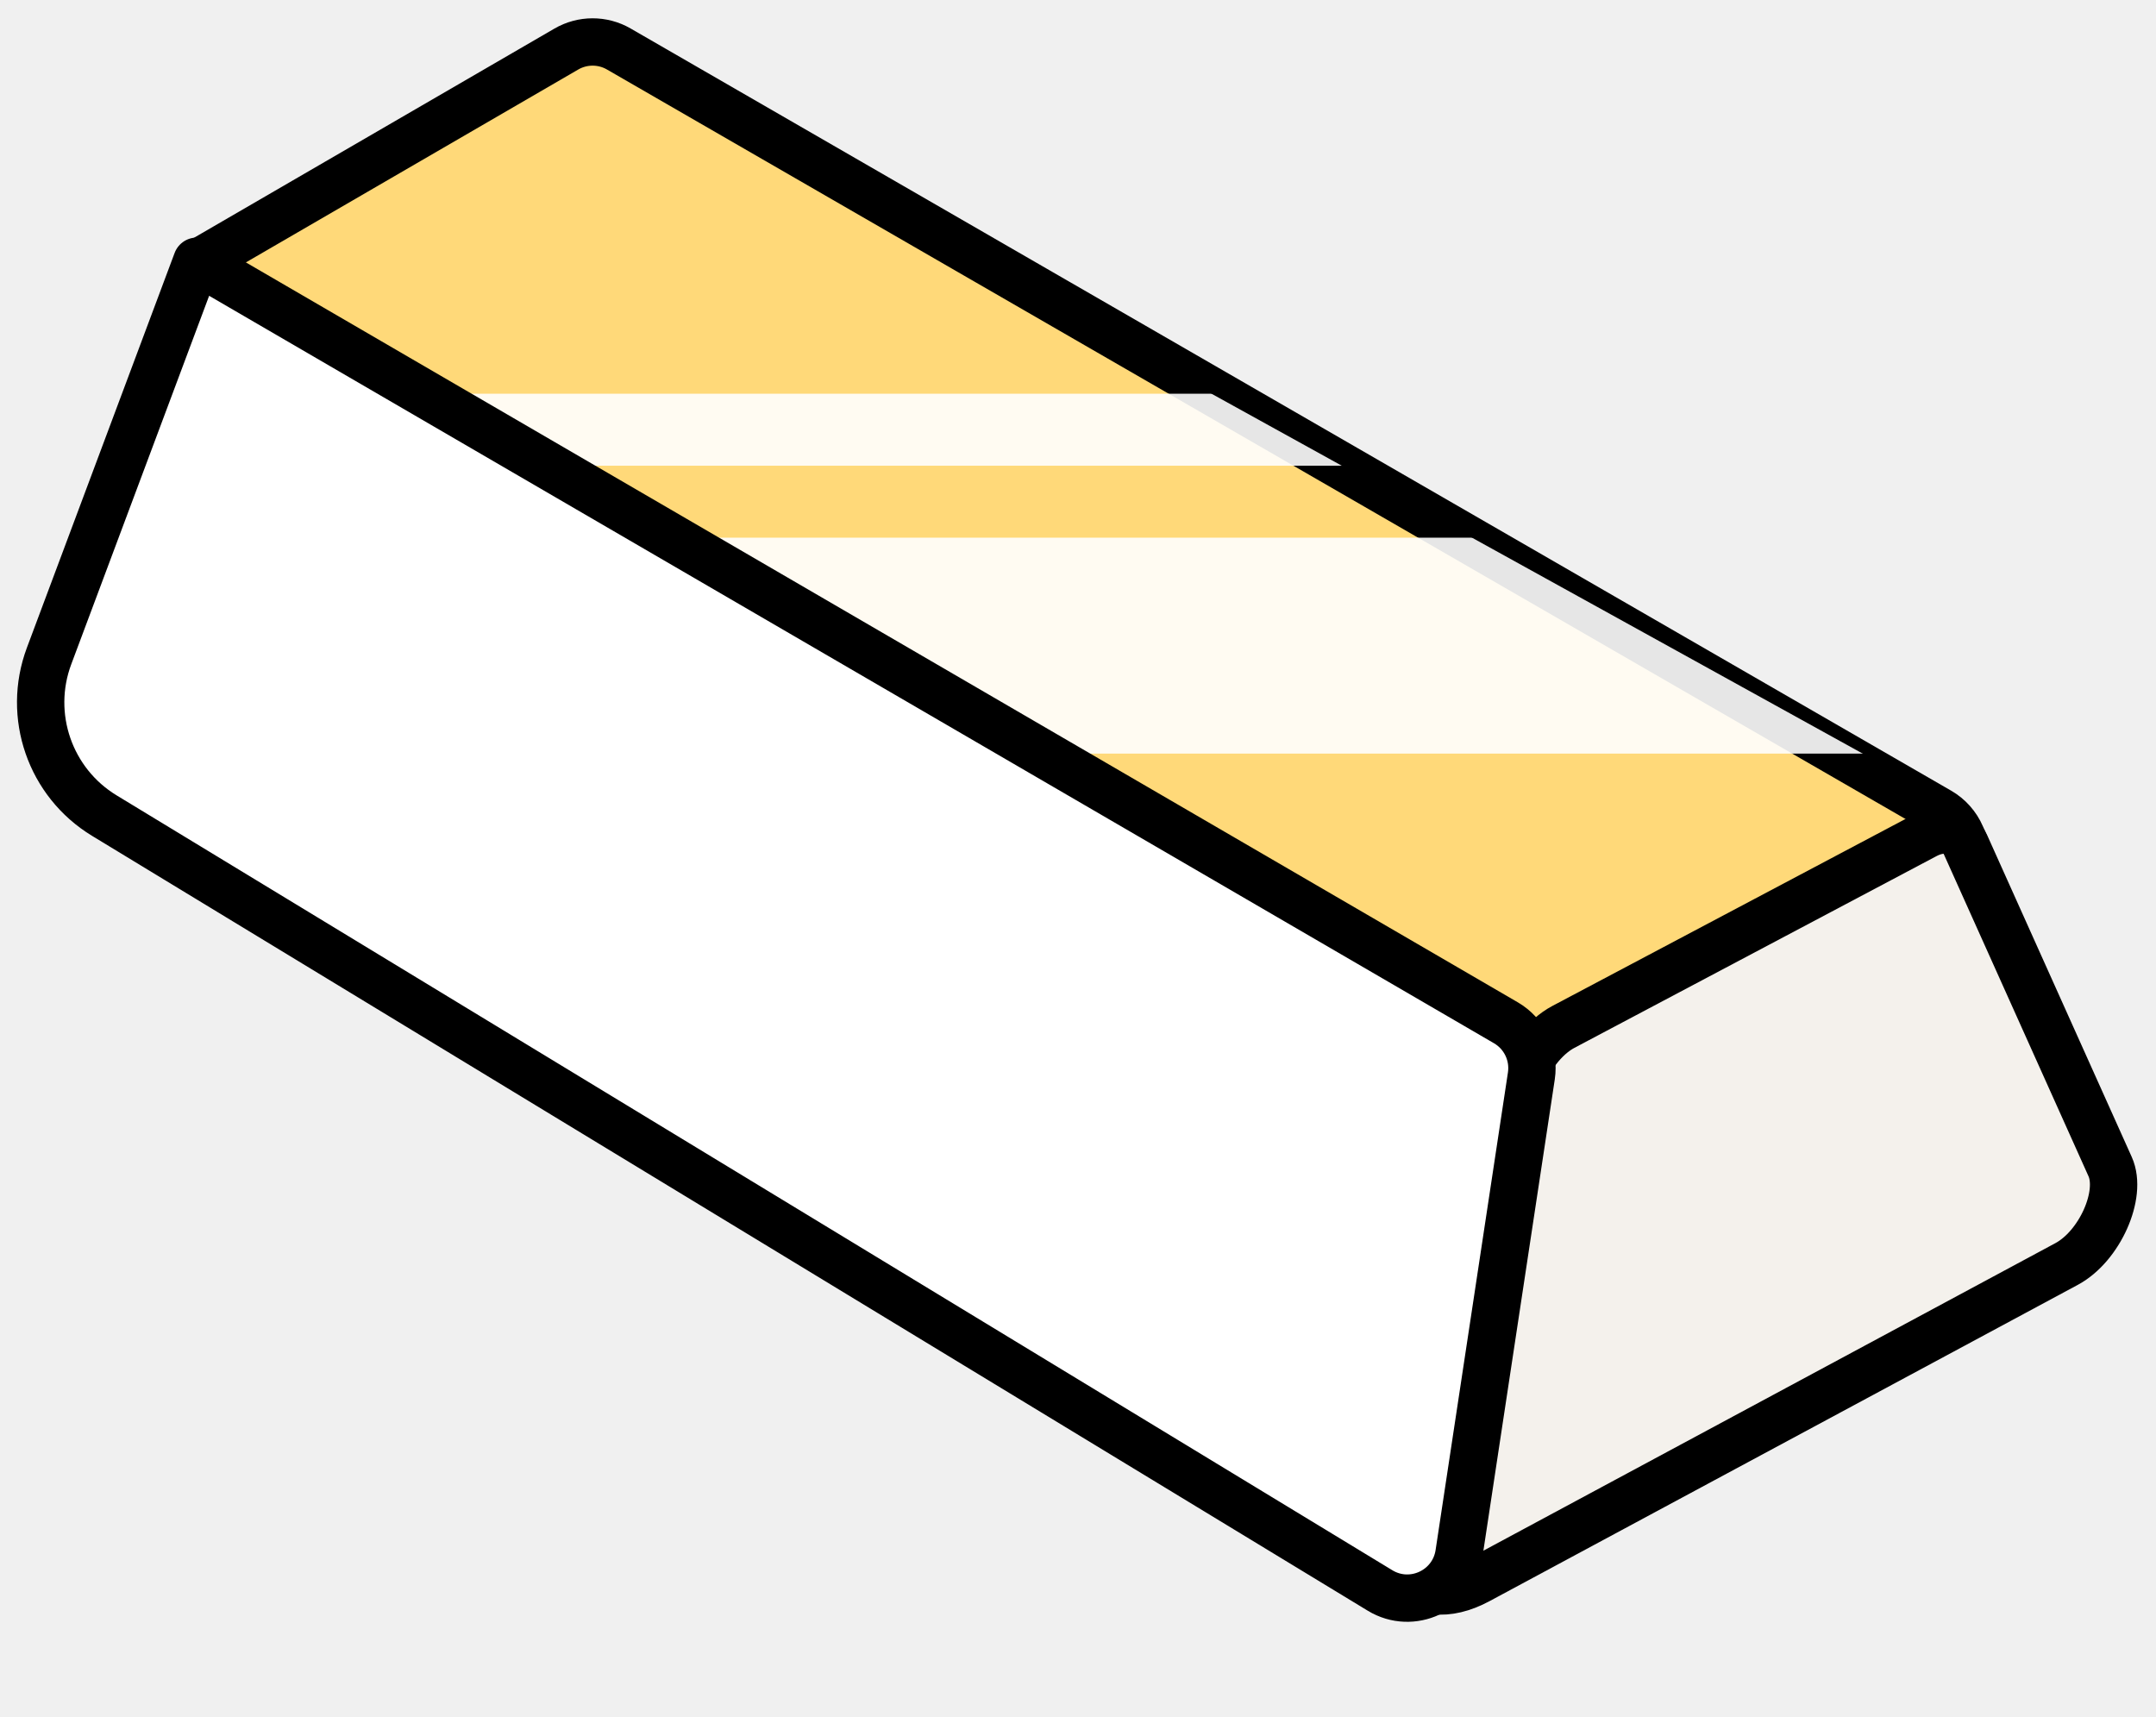
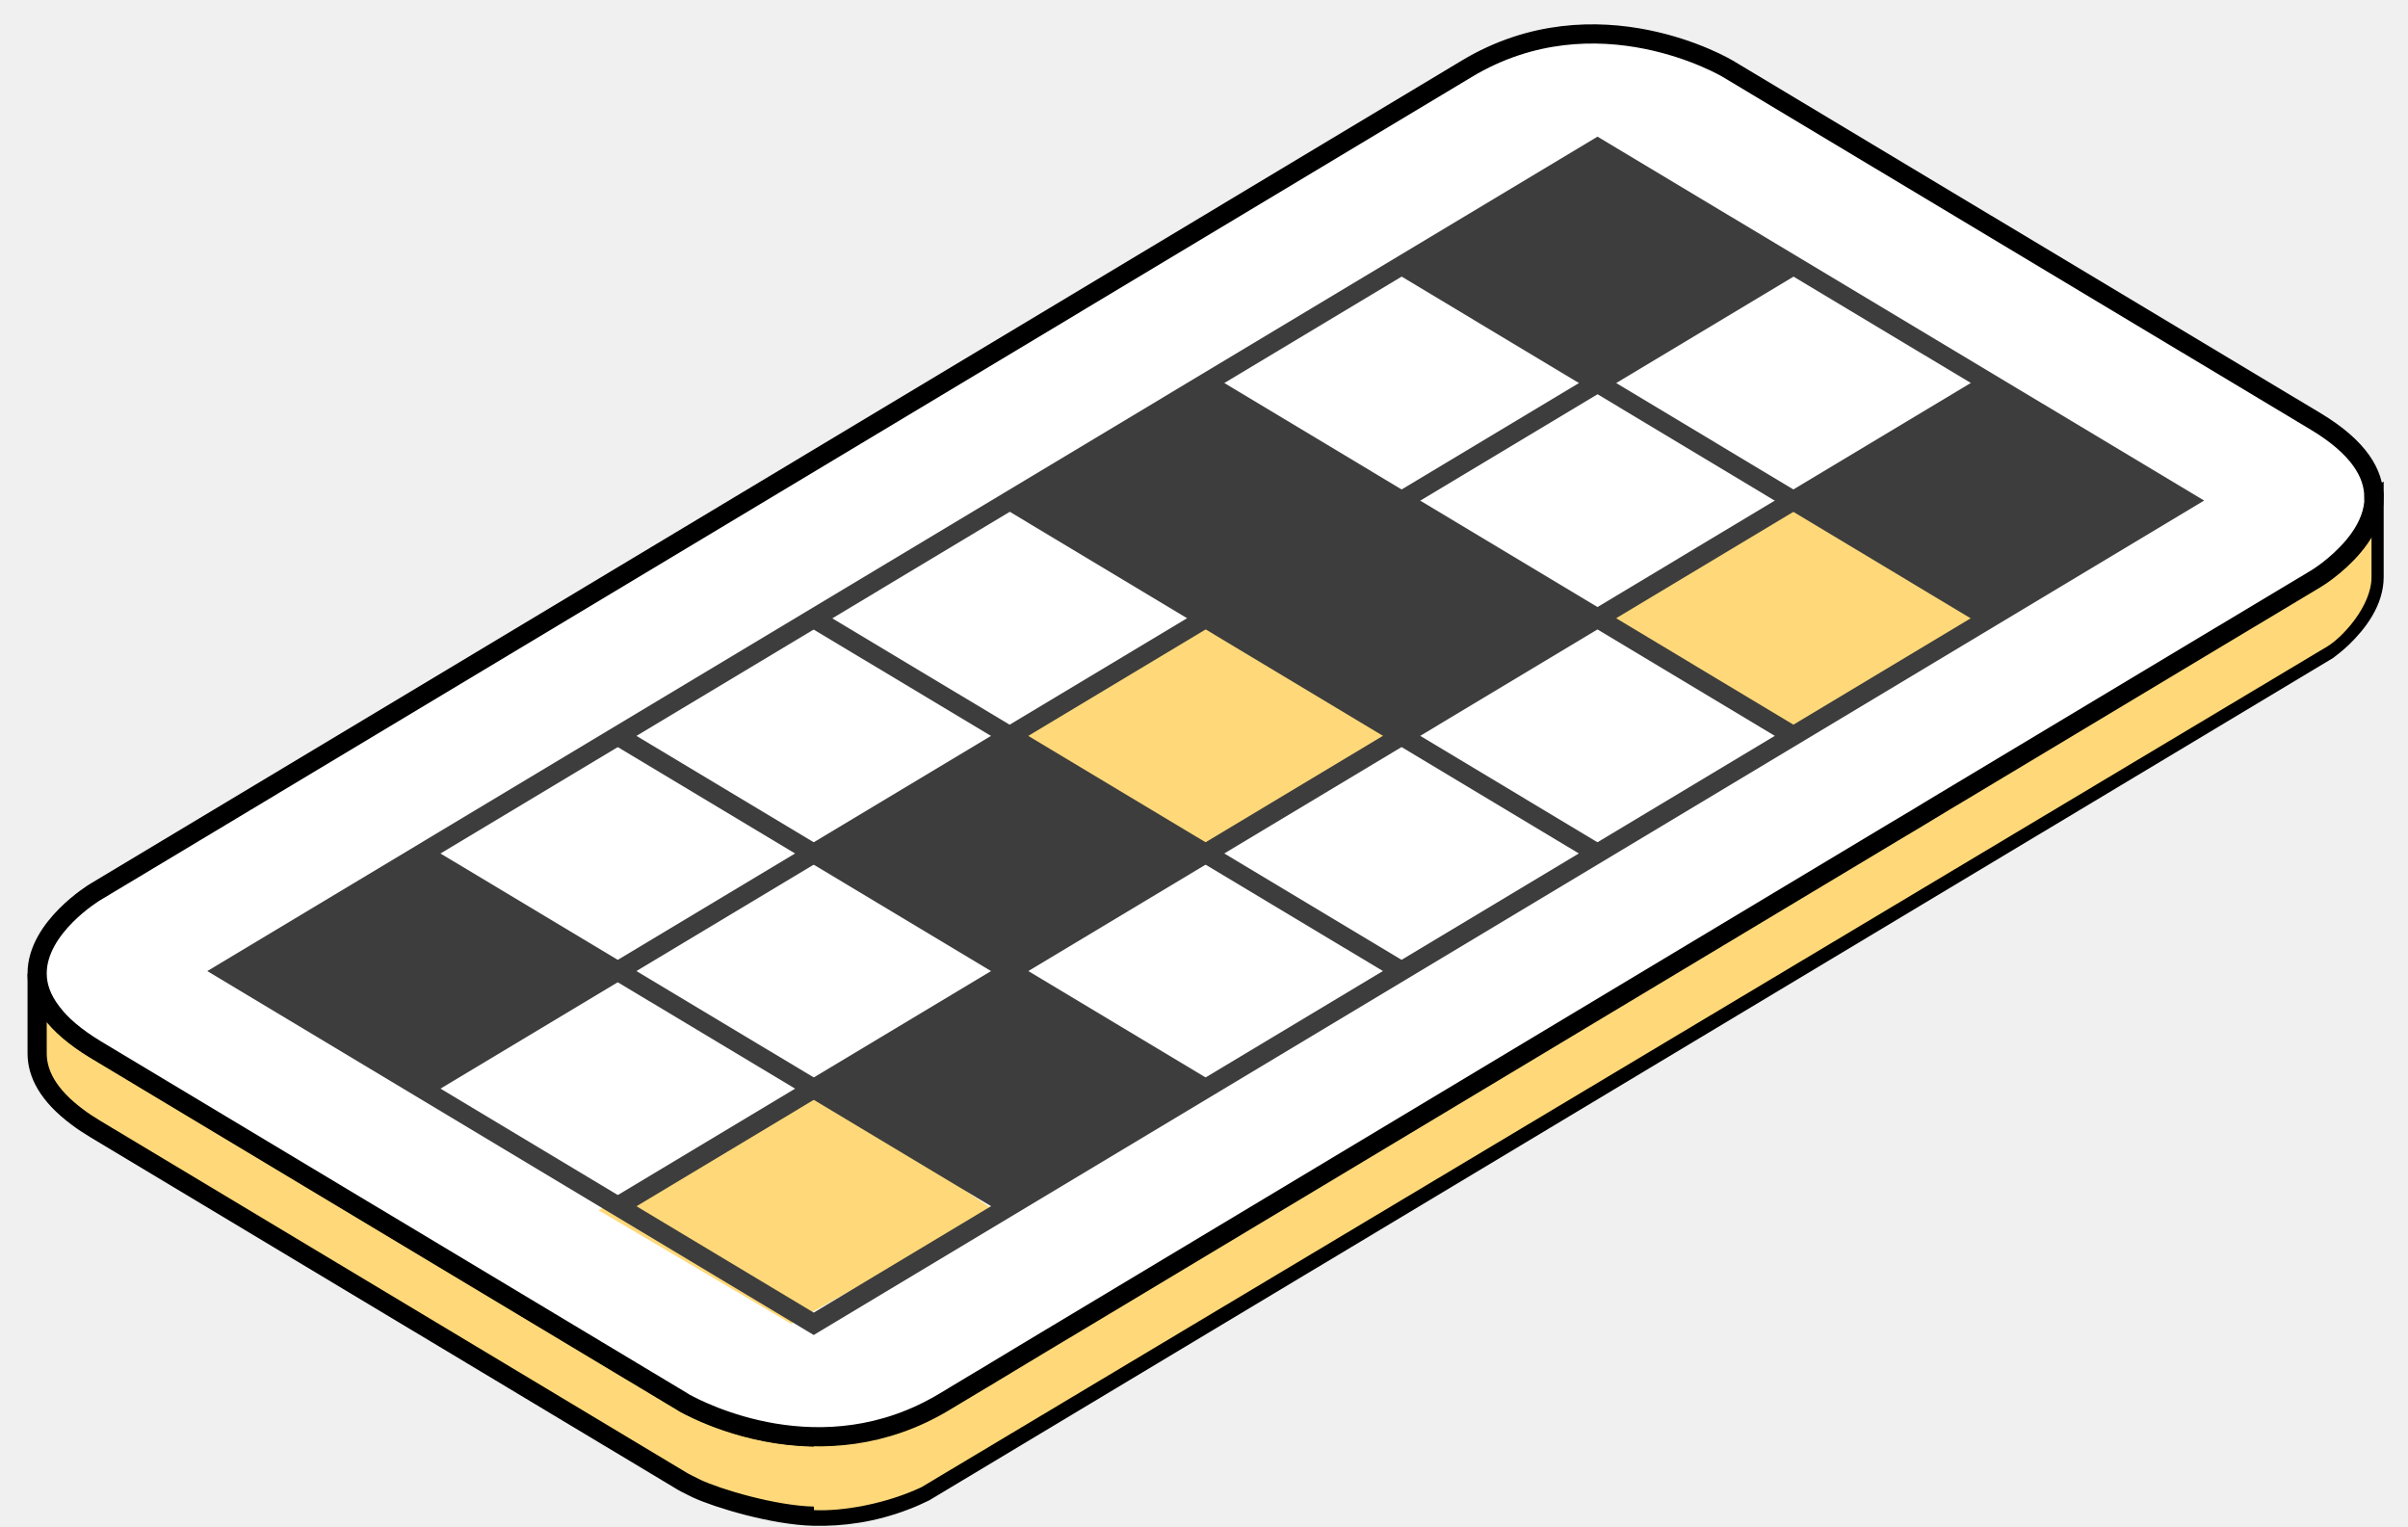
- <svg xmlns="http://www.w3.org/2000/svg" width="54" height="43" viewBox="0 0 54 43" fill="none">
-   <path d="M4.983 6.569L38.281 27.14L50.474 24.091L49.122 20.936C49.01 20.675 48.817 20.458 48.572 20.317L15.498 1.227C15.091 0.992 14.59 0.993 14.184 1.229L4.983 6.569Z" fill="#FFD979" stroke="black" stroke-width="1.186" stroke-linejoin="round" />
-   <mask id="mask0_908_8399" style="mask-type:alpha" maskUnits="userSpaceOnUse" x="5" y="1" width="47" height="27">
-     <path d="M5.748 7.157L39.526 27.14L51.719 24.091L50.099 21.024C49.98 20.798 49.797 20.612 49.574 20.489L16.294 2.097C15.901 1.88 15.425 1.879 15.032 2.094L5.748 7.157Z" fill="#FFD979" />
-   </mask>
-   <g mask="url(#mask0_908_8399)">
-     <rect opacity="0.9" width="36.056" height="5.408" transform="matrix(-1 0 0 1 52.9651 13.4673)" fill="white" />
-     <rect opacity="0.9" width="36.056" height="1.803" transform="matrix(-1 0 0 1 43.9509 9.86157)" fill="white" />
-   </g>
-   <path d="M49.226 21.151L52.851 29.22C53.166 29.919 52.587 31.215 51.763 31.658L37.028 39.581C35.431 40.439 34.389 39.144 35.02 37.084L38.065 27.144C38.251 26.537 38.685 25.971 39.155 25.722L48.223 20.92C48.666 20.686 49.057 20.776 49.226 21.151Z" fill="#F4F1EC" stroke="black" stroke-width="1.186" stroke-linejoin="round" />
-   <path d="M36.543 38.912L38.355 26.948C38.435 26.416 38.183 25.889 37.718 25.618L4.929 6.543L1.229 16.431C0.671 17.924 1.252 19.602 2.614 20.429L34.566 39.837C35.366 40.322 36.403 39.838 36.543 38.912Z" fill="white" stroke="black" stroke-width="1.186" stroke-linejoin="round" />
+ <svg xmlns="http://www.w3.org/2000/svg" width="71" height="45" viewBox="0 0 71 45" fill="none">
+   <path d="M70 14.659V17.009C70 17.733 69.518 18.36 69.07 18.794C68.918 18.938 68.767 19.062 68.636 19.159L27.265 43.978C27.079 44.068 26.9 44.151 26.714 44.22C25.763 44.592 24.833 44.716 23.985 44.695C22.806 44.666 21.16 44.172 20.54 43.882C20.278 43.758 20.133 43.675 20.133 43.675C20.133 43.675 6.656 35.586 2.804 33.278C2.611 33.16 2.439 33.05 2.287 32.933C1.405 32.279 1.095 31.638 1.095 31.052V28.709C1.095 29.074 1.212 29.46 1.515 29.853C1.784 30.204 2.197 30.57 2.797 30.935C6.649 33.25 20.127 41.333 20.127 41.333C20.127 41.333 20.14 41.34 20.168 41.36C20.444 41.512 21.973 42.325 23.978 42.359C25.157 42.38 26.493 42.139 27.83 41.333C28.071 41.188 28.436 40.967 28.919 40.678C29.036 40.602 29.167 40.533 29.298 40.451C29.828 40.134 30.476 39.748 31.2 39.307L31.765 38.969C37.415 35.579 47.627 29.453 55.812 24.54L56.495 24.134C56.77 23.968 57.046 23.803 57.315 23.638L58.121 23.155C63.95 19.655 68.277 17.064 68.277 17.064C68.277 17.064 68.277 17.064 68.298 17.05C68.422 16.975 69.104 16.527 69.566 15.865C69.58 15.845 69.594 15.824 69.607 15.796C69.738 15.603 69.841 15.39 69.91 15.169C69.959 15.011 69.986 14.839 69.986 14.666L70 14.659Z" fill="#FFD979" stroke="black" stroke-width="0.566" stroke-miterlimit="10" />
+   <path d="M69.924 14.446V17.016C69.924 17.863 69.07 18.787 68.622 19.056L27.168 43.841C26.093 44.344 24.819 44.557 23.999 44.516V42.346C24.24 42.201 28.457 40.954 28.939 40.664C29.056 40.588 29.187 40.52 29.318 40.437C29.849 40.12 30.497 39.734 31.22 39.293L31.785 38.955C37.435 35.565 47.647 29.44 55.833 24.527L56.515 24.12C56.791 23.955 57.066 23.789 57.335 23.624L58.141 23.142C63.971 19.641 68.298 17.05 68.298 17.05C68.298 17.05 68.298 17.05 68.319 17.037C68.442 16.961 69.125 16.513 69.586 15.851C69.6 15.831 69.614 15.81 69.628 15.783C69.841 15.424 69.931 14.852 69.931 14.439L69.924 14.446Z" fill="#FFD979" />
+   <path d="M70 14.659C70 15.1 69.821 15.514 69.58 15.858C69.118 16.52 68.436 16.968 68.312 17.043C68.298 17.05 68.291 17.057 68.291 17.057C68.291 17.057 63.964 19.648 58.135 23.148L57.328 23.631C57.06 23.796 56.784 23.955 56.508 24.127L55.826 24.533C47.64 29.446 37.429 35.572 31.778 38.962L31.213 39.3C30.483 39.741 29.842 40.12 29.312 40.444C29.181 40.526 29.05 40.602 28.933 40.671C28.45 40.96 28.085 41.181 27.844 41.325C24.233 43.496 20.623 41.594 20.182 41.353C20.154 41.339 20.14 41.325 20.14 41.325C20.14 41.325 6.662 33.236 2.811 30.928C2.211 30.563 1.798 30.204 1.529 29.846C1.219 29.446 1.095 29.06 1.095 28.695C1.095 27.324 2.804 26.297 2.804 26.297C2.804 26.297 39.392 4.344 43.244 2.029C47.096 -0.286 50.948 2.029 50.948 2.029C50.948 2.029 64.433 10.118 68.284 12.427C69.566 13.198 69.993 13.97 69.993 14.652L70 14.659Z" fill="white" stroke="black" stroke-width="0.566" stroke-miterlimit="10" />
+   <path d="M35.563 25.031L41.554 21.686L36.264 18.107L29.883 21.686L35.563 25.031Z" fill="#FFD979" />
+   <path d="M23.328 39.024L29.32 35.678L24.029 32.099L17.649 35.678L23.328 39.024Z" fill="#FFD979" />
+   <path d="M52.786 21.569L58.778 18.223L53.487 14.644L47.107 18.223L52.786 21.569Z" fill="#FFD979" />
+   <path d="M12.437 32.092L52.884 7.824" stroke="#3D3D3D" stroke-width="0.566" stroke-miterlimit="10" />
+   <path d="M18.218 35.558L58.658 11.29" stroke="#3D3D3D" stroke-width="0.566" stroke-miterlimit="10" />
+   <path d="M12.437 25.16L29.773 35.558" stroke="#3D3D3D" stroke-width="0.566" stroke-miterlimit="10" />
+   <path d="M18.218 21.694L35.548 32.092" stroke="#3D3D3D" stroke-width="0.566" stroke-miterlimit="10" />
+   <path d="M23.992 18.229L41.328 28.626" stroke="#3D3D3D" stroke-width="0.566" stroke-miterlimit="10" />
+   <path d="M29.773 14.756L47.103 25.16" stroke="#3D3D3D" stroke-width="0.566" stroke-miterlimit="10" />
+   <path d="M35.548 11.29L52.884 21.695" stroke="#3D3D3D" stroke-width="0.566" stroke-miterlimit="10" />
+   <path d="M41.329 7.824L58.658 18.229" stroke="#3D3D3D" stroke-width="0.566" stroke-miterlimit="10" />
+   <path d="M6.662 28.626L47.103 4.358L64.439 14.756L23.992 39.024L6.662 28.626Z" stroke="#3D3D3D" stroke-width="0.566" stroke-miterlimit="10" />
+   <path d="M6.662 28.626L12.437 25.16L18.218 28.626L12.437 32.092L6.662 28.626Z" fill="#3D3D3D" />
+   <path d="M23.992 25.16L29.773 21.694L35.547 25.16L29.773 28.626L23.992 25.16Z" fill="#3D3D3D" />
+   <path d="M23.992 32.092L29.773 28.626L35.547 32.092L29.773 35.558L23.992 32.092Z" fill="#3D3D3D" />
+   <path d="M35.548 18.228L41.329 14.756L47.103 18.228L41.329 21.694L35.548 18.228Z" fill="#3D3D3D" />
+   <path d="M29.773 14.756L35.547 11.29L41.329 14.756L35.547 18.229L29.773 14.756Z" fill="#3D3D3D" />
+   <path d="M41.329 7.824L47.103 4.358L52.884 7.824L47.103 11.29L41.329 7.824Z" fill="#3D3D3D" />
+   <path d="M52.884 14.659L58.658 11.186L64.44 14.659L58.658 18.125L52.884 14.659Z" fill="#3D3D3D" />
</svg>
